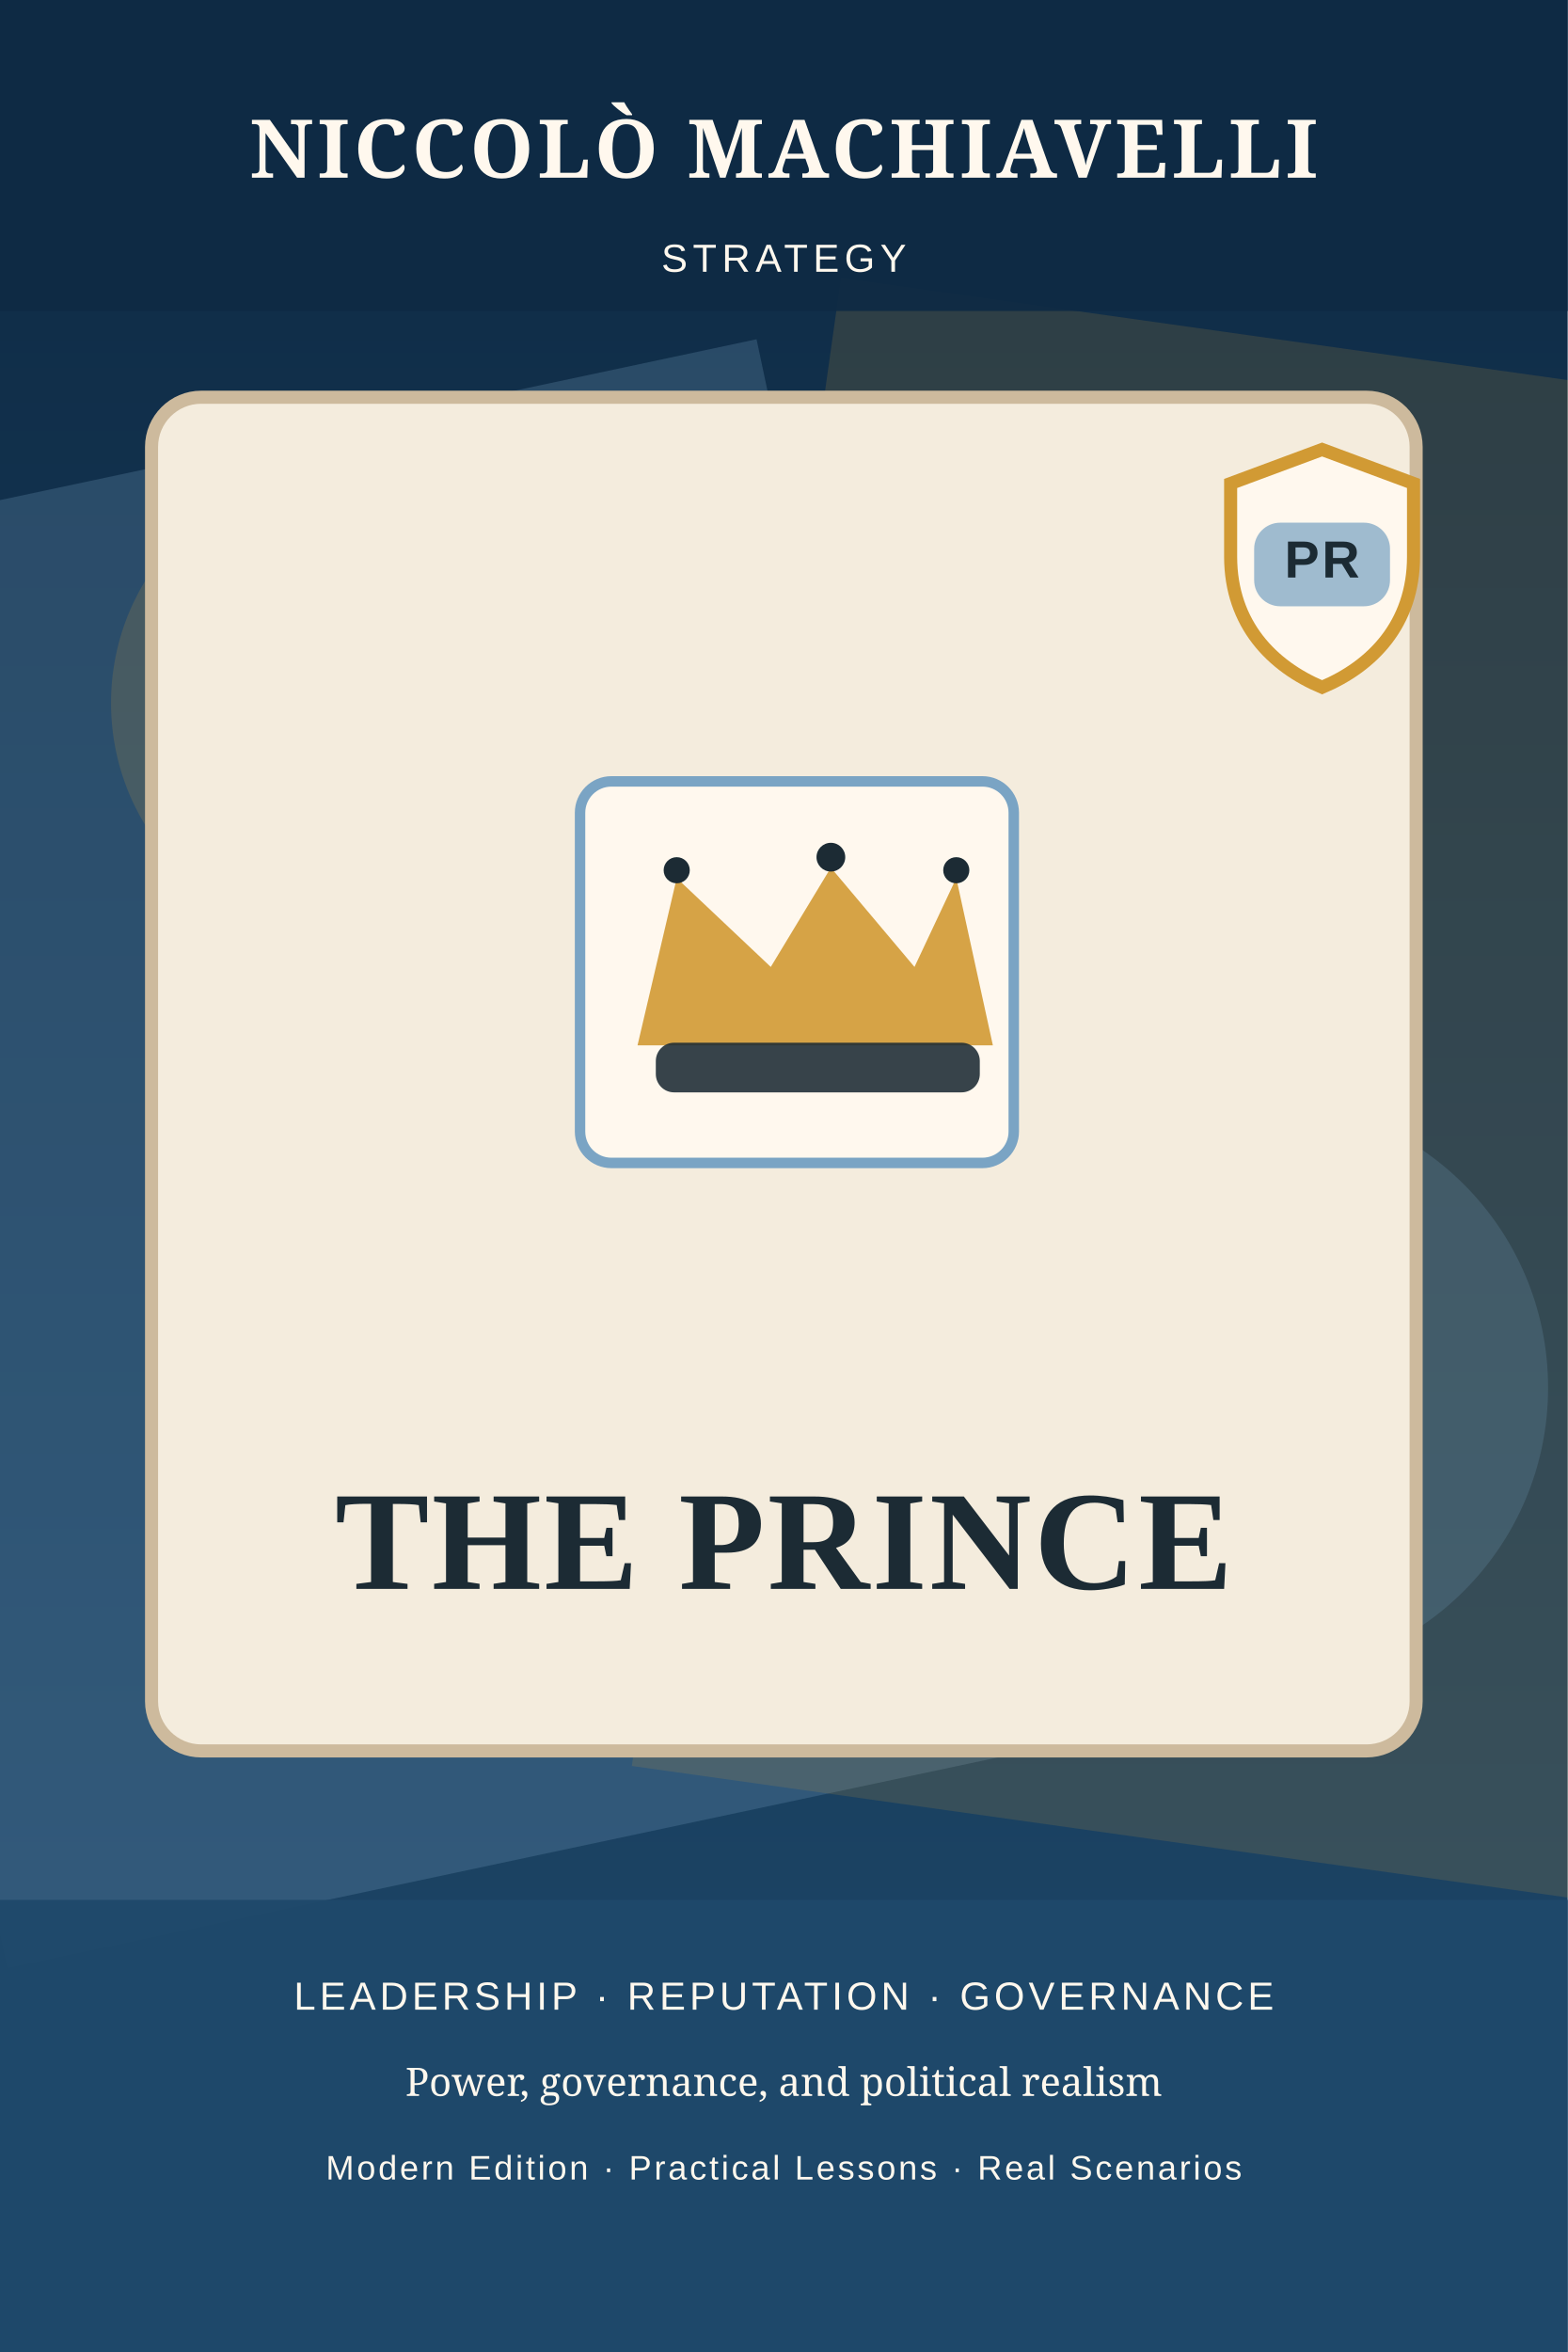
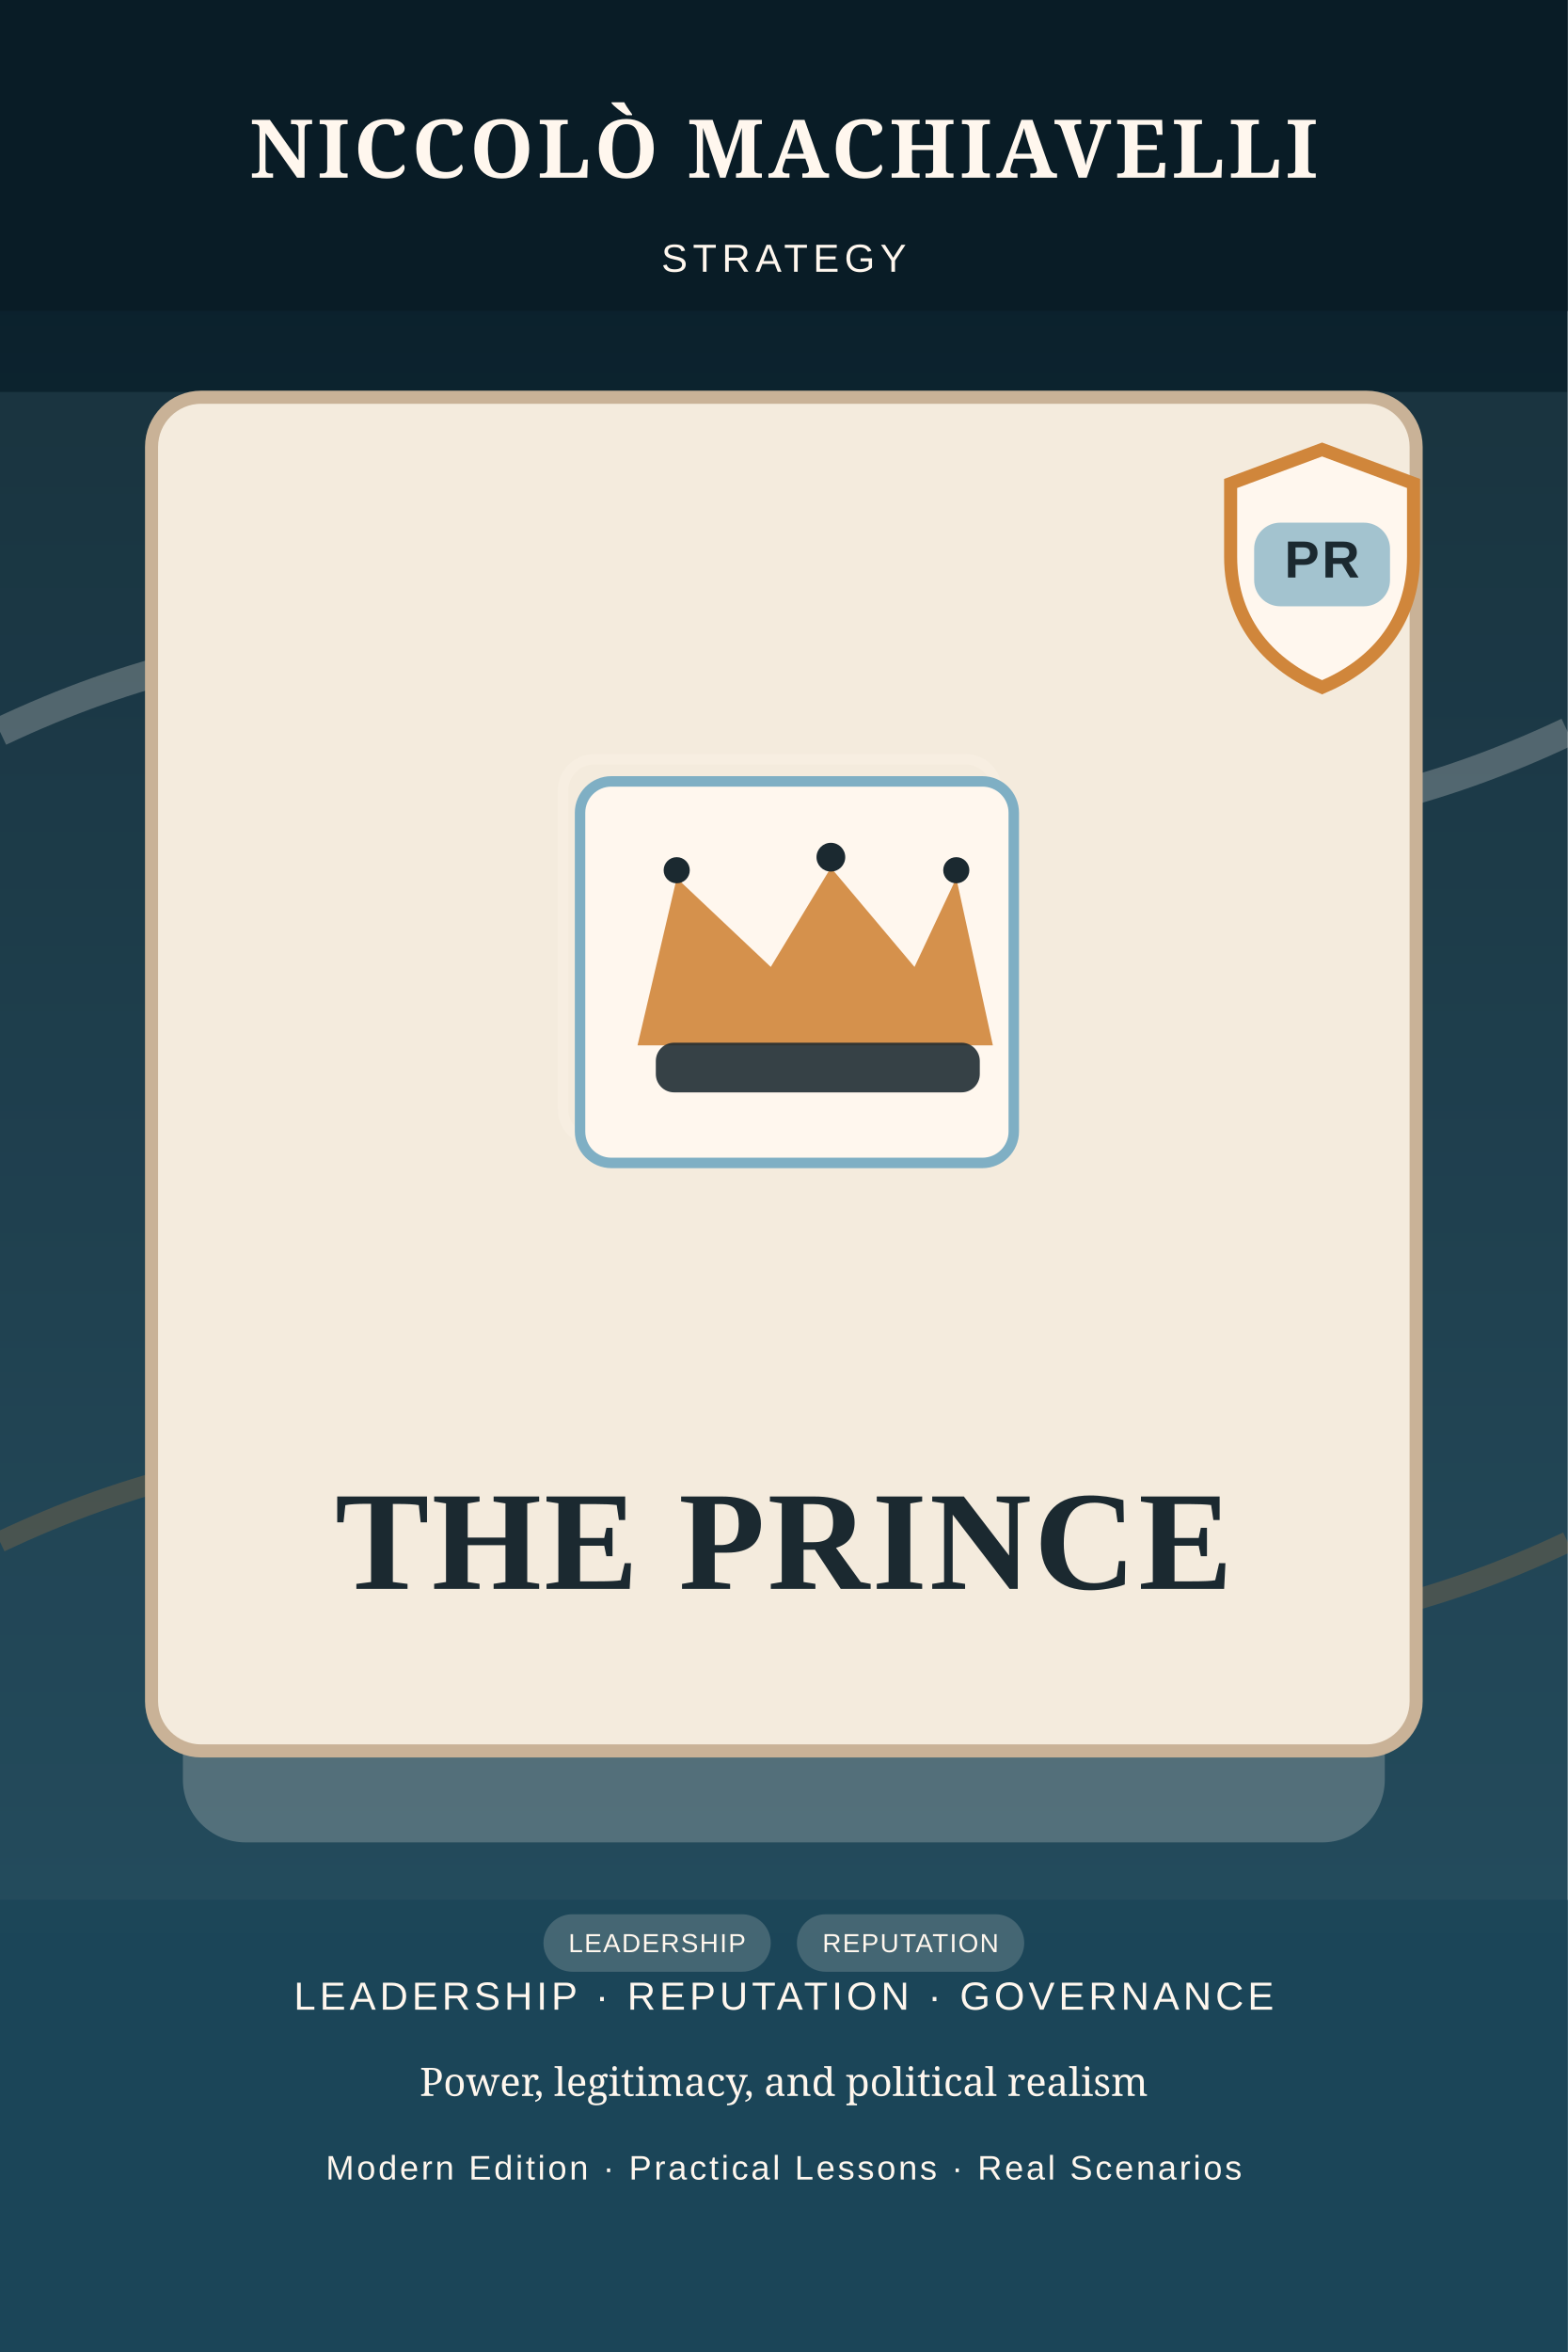
<svg xmlns="http://www.w3.org/2000/svg" width="1200" height="1800" viewBox="0 0 1200 1800" fill="none" role="img" aria-labelledby="title desc">
  <defs>
    <linearGradient id="g50878949" x1="0" y1="0" x2="0" y2="1800" gradientUnits="userSpaceOnUse">
-       <stop offset="0%" stop-color="#0E2A44" />
-       <stop offset="100%" stop-color="#1E486A" />
+       <stop offset="0%" stop-color="#091C26" />
+       <stop offset="100%" stop-color="#1B4558" />
    </linearGradient>
  </defs>
  <rect width="1200" height="1800" fill="url(#g50878949)" />
-   <rect x="-120" y="310" width="820" height="1100" transform="rotate(-12 400 860)" fill="#7AA4C4" opacity="0.24" />
-   <rect x="560" y="260" width="760" height="1150" transform="rotate(8 940 835)" fill="#D19A34" opacity="0.16" />
-   <circle cx="265" cy="538" r="180" fill="#D19A34" opacity="0.17" />
-   <circle cx="965" cy="1062" r="220" fill="#7AA4C4" opacity="0.2" />
-   <rect x="116" y="304" width="968" height="1036" rx="38" fill="#F4ECDD" stroke="#CDBA9D" stroke-width="10" />
+   <rect x="0" y="300" width="1200" height="1180" fill="#7FAFC4" opacity="0.12" />
+   <rect x="140" y="360" width="920" height="1050" rx="48" fill="#FFF7EE" opacity="0.22" />
+   <path d="M0 560 Q300 418 600 560 T1200 560" stroke="#FFF7EE" stroke-width="22" opacity="0.24" />
+   <path d="M0 1180 Q300 1038 600 1180 T1200 1180" stroke="#D0863B" stroke-width="16" opacity="0.22" />
+   <ellipse cx="600" cy="812" rx="470" ry="382" fill="#FFF7EE" opacity="0.08" />
+   <rect x="116" y="304" width="968" height="1036" rx="38" fill="#F4EBDD" stroke="#C9B297" stroke-width="10" />
+   <g opacity="0.24" transform="translate(0 -26)">
+     <g transform="translate(401 563)">
+       <rect x="30" y="44" width="332" height="292" rx="24" fill="#F4EBDD" stroke="#FFF7EE" stroke-width="8" />
+       <path d="M74 246 L104 118 L176 186 L222 110 L286 186 L318 118 L346 246 Z" fill="#7FAFC4" opacity="0.9" />
+       <rect x="88" y="244" width="248" height="38" rx="14" fill="#1B2930" opacity="0.88" />
+       <circle cx="104" cy="112" r="10" fill="#1B2930" />
+       <circle cx="222" cy="102" r="11" fill="#1B2930" />
+       <circle cx="318" cy="112" r="10" fill="#1B2930" />
+     </g>
+   </g>
  <g transform="translate(414 554)">
-     <rect x="30" y="44" width="332" height="292" rx="24" fill="#FFF8EE" stroke="#7AA4C4" stroke-width="8" />
-     <path d="M74 246 L104 118 L176 186 L222 110 L286 186 L318 118 L346 246 Z" fill="#D19A34" opacity="0.9" />
-     <rect x="88" y="244" width="248" height="38" rx="14" fill="#1C2B34" opacity="0.88" />
-     <circle cx="104" cy="112" r="10" fill="#1C2B34" />
-     <circle cx="222" cy="102" r="11" fill="#1C2B34" />
-     <circle cx="318" cy="112" r="10" fill="#1C2B34" />
+     <rect x="30" y="44" width="332" height="292" rx="24" fill="#FFF7EE" stroke="#7FAFC4" stroke-width="8" />
+     <path d="M74 246 L104 118 L176 186 L222 110 L286 186 L318 118 L346 246 Z" fill="#D0863B" opacity="0.9" />
+     <rect x="88" y="244" width="248" height="38" rx="14" fill="#1B2930" opacity="0.88" />
+     <circle cx="104" cy="112" r="10" fill="#1B2930" />
+     <circle cx="222" cy="102" r="11" fill="#1B2930" />
+     <circle cx="318" cy="112" r="10" fill="#1B2930" />
  </g>
  <g transform="translate(930 336)">
-     <path d="M82 8 L152 34 V90 C152 142 120 174 82 190 C44 174 12 142 12 90 V34 Z" fill="#FFF8EE" stroke="#D19A34" stroke-width="10" />
-     <rect x="30" y="64" width="104" height="64" rx="20" fill="#7AA4C4" opacity="0.72" />
-     <text x="82" y="106" text-anchor="middle" fill="#1C2B34" font-family="'Trebuchet MS', Arial, sans-serif" font-size="40" font-weight="700" letter-spacing="2">PR</text>
+     <path d="M82 8 L152 34 V90 C152 142 120 174 82 190 C44 174 12 142 12 90 V34 Z" fill="#FFF7EE" stroke="#D0863B" stroke-width="10" />
+     <rect x="30" y="64" width="104" height="64" rx="20" fill="#7FAFC4" opacity="0.72" />
+     <text x="82" y="106" text-anchor="middle" fill="#1B2930" font-family="'Trebuchet MS', Arial, sans-serif" font-size="40" font-weight="700" letter-spacing="2">PR</text>
  </g>
-   <rect x="0" y="0" width="1200" height="238" fill="#0E2A44" opacity="0.93" />
-   <rect x="0" y="1454" width="1200" height="346" fill="#1E486A" opacity="0.95" />
-   <text x="600" y="136" text-anchor="middle" fill="#FFF8EE" font-family="Georgia, serif" font-size="62" font-weight="700" letter-spacing="3">NICCOLÒ MACHIAVELLI</text>
-   <text x="600" y="208" text-anchor="middle" fill="#FFF8EE" font-family="'Trebuchet MS', Arial, sans-serif" font-size="30" letter-spacing="4">STRATEGY</text>
-   <text x="600" y="1216" text-anchor="middle" fill="#1C2B34" font-family="Georgia, 'Times New Roman', serif" font-size="108" font-weight="700" letter-spacing="2">THE PRINCE</text>
-   <text x="600" y="1538" text-anchor="middle" fill="#FFF8EE" font-family="'Trebuchet MS', Arial, sans-serif" font-size="30" letter-spacing="3">LEADERSHIP  ·  REPUTATION  ·  GOVERNANCE</text>
-   <text x="600" y="1604" text-anchor="middle" fill="#FFF8EE" font-family="Georgia, serif" font-size="30">Power, governance, and political realism</text>
-   <text x="600" y="1668" text-anchor="middle" fill="#FFF8EE" font-family="'Trebuchet MS', Arial, sans-serif" font-size="26" letter-spacing="2">Modern Edition · Practical Lessons · Real Scenarios</text>
+   <rect x="0" y="0" width="1200" height="238" fill="#091C26" opacity="0.93" />
+   <rect x="0" y="1454" width="1200" height="346" fill="#1B4558" opacity="0.95" />
+   <text x="600" y="136" text-anchor="middle" fill="#FFF7EE" font-family="Georgia, serif" font-size="62" font-weight="700" letter-spacing="3">NICCOLÒ MACHIAVELLI</text>
+   <text x="600" y="208" text-anchor="middle" fill="#FFF7EE" font-family="'Trebuchet MS', Arial, sans-serif" font-size="30" letter-spacing="4">STRATEGY</text>
+   <text x="600" y="1216" text-anchor="middle" fill="#1B2930" font-family="Georgia, 'Times New Roman', serif" font-size="108" font-weight="700" letter-spacing="2">THE PRINCE</text>
+   <g>
+     <rect x="417" y="1466" width="172" height="42" rx="21" fill="#FFF7EE" opacity="0.18" stroke="#FFF7EE" stroke-width="2" />
+     <text x="503" y="1494" text-anchor="middle" fill="#FFF7EE" font-family="'Trebuchet MS', Arial, sans-serif" font-size="20" letter-spacing="1">LEADERSHIP</text>
+   </g>
+   <g>
+     <rect x="611" y="1466" width="172" height="42" rx="21" fill="#FFF7EE" opacity="0.18" stroke="#FFF7EE" stroke-width="2" />
+     <text x="697" y="1494" text-anchor="middle" fill="#FFF7EE" font-family="'Trebuchet MS', Arial, sans-serif" font-size="20" letter-spacing="1">REPUTATION</text>
+   </g>
+   <text x="600" y="1538" text-anchor="middle" fill="#FFF7EE" font-family="'Trebuchet MS', Arial, sans-serif" font-size="30" letter-spacing="3">LEADERSHIP  ·  REPUTATION  ·  GOVERNANCE</text>
+   <text x="600" y="1604" text-anchor="middle" fill="#FFF7EE" font-family="Georgia, serif" font-size="30">Power, legitimacy, and political realism</text>
+   <text x="600" y="1668" text-anchor="middle" fill="#FFF7EE" font-family="'Trebuchet MS', Arial, sans-serif" font-size="26" letter-spacing="2">Modern Edition · Practical Lessons · Real Scenarios</text>
</svg>
